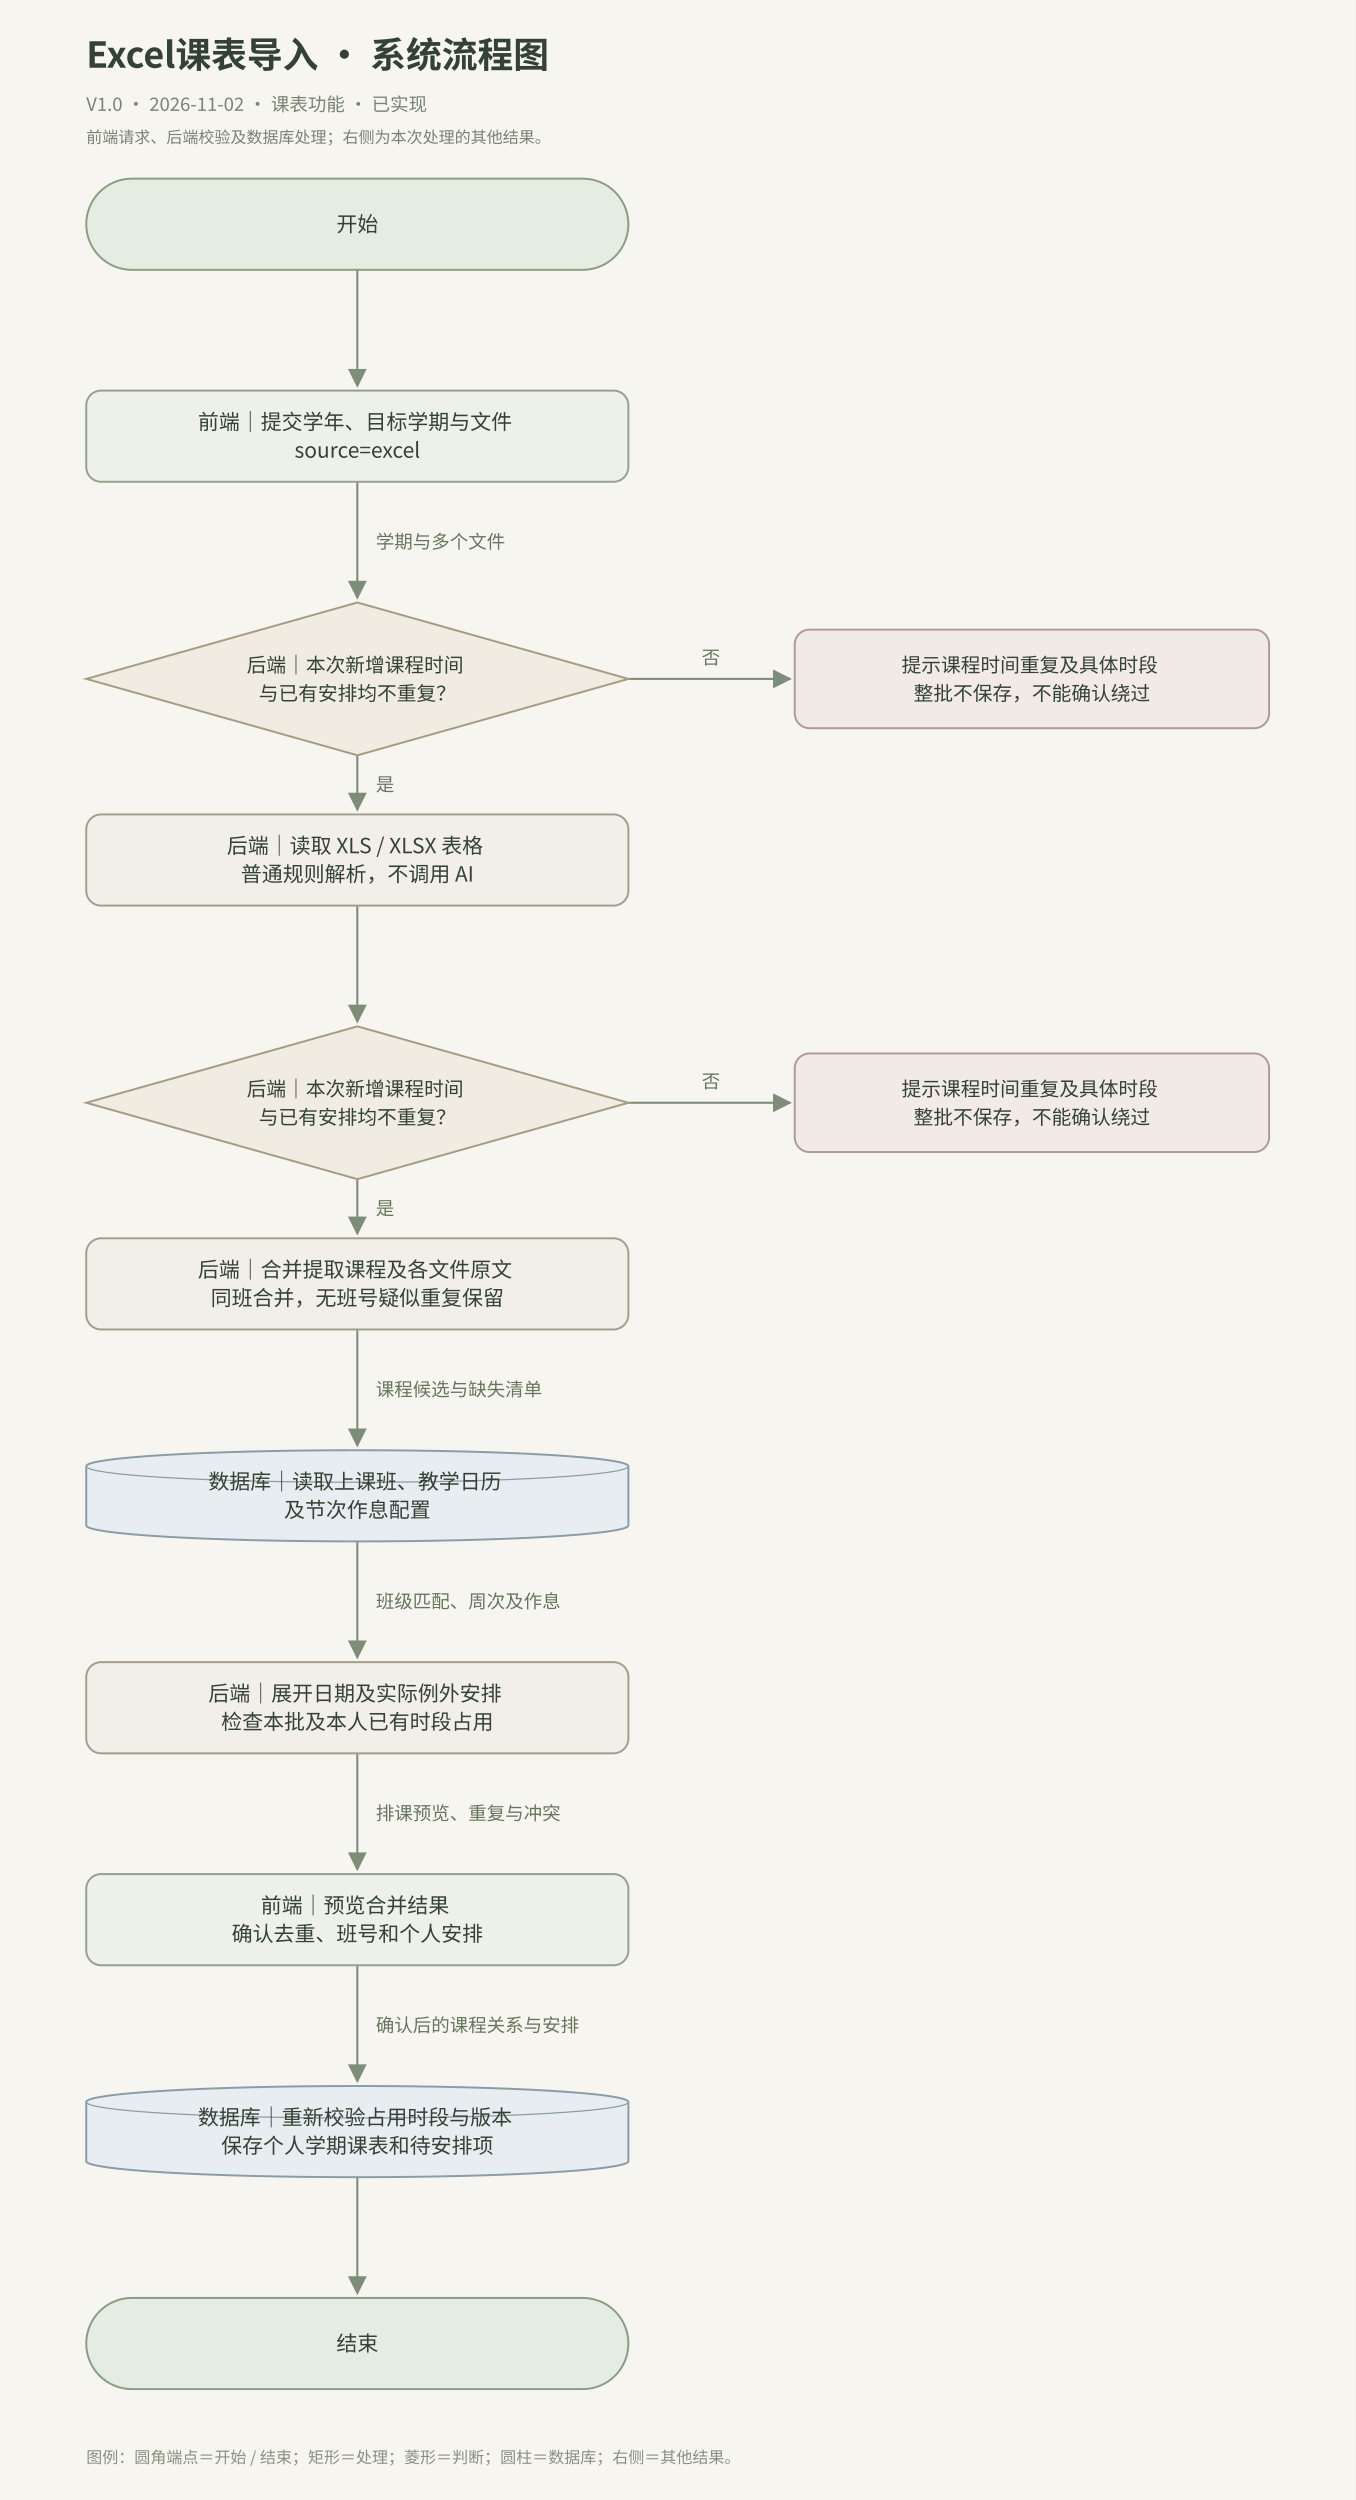
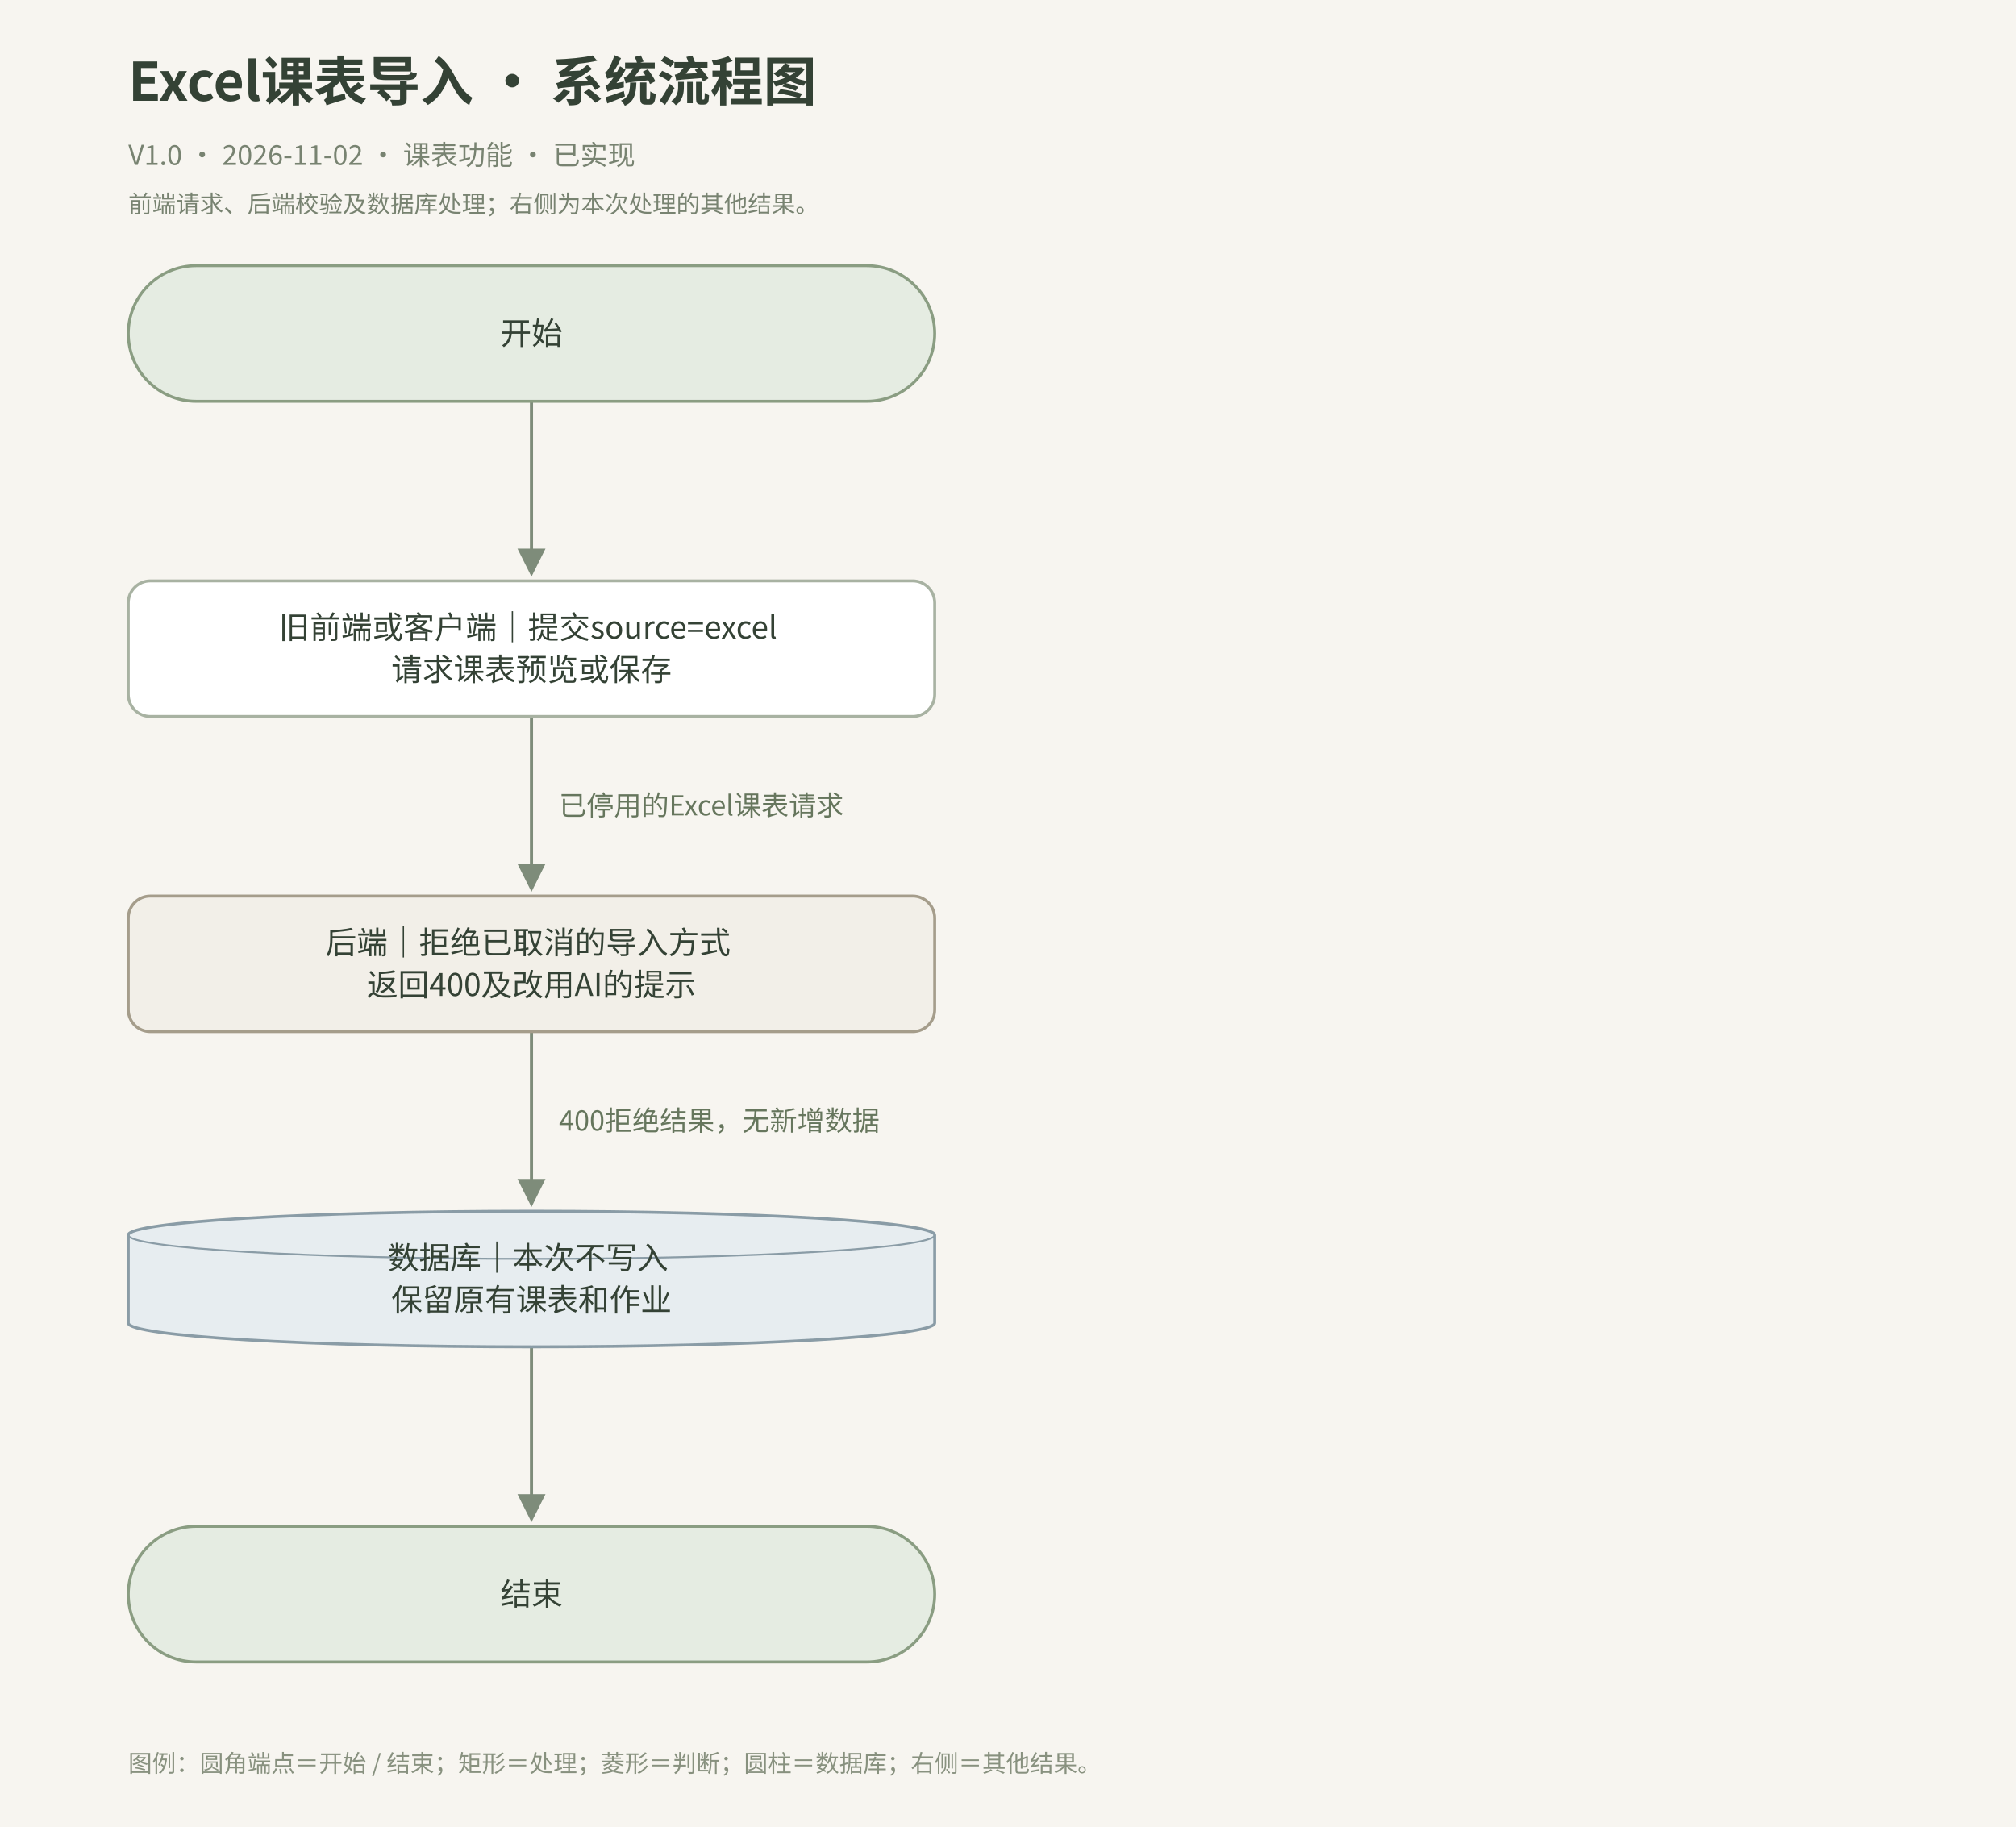
- <svg xmlns="http://www.w3.org/2000/svg" width="1100" height="2029" viewBox="0 0 1100 2029" role="img" aria-labelledby="title desc">
+ <svg xmlns="http://www.w3.org/2000/svg" width="1100" height="997" viewBox="0 0 1100 997" role="img" aria-labelledby="title desc">
  <defs>
    <marker id="arrow" markerWidth="9" markerHeight="9" refX="8" refY="4.5" orient="auto" markerUnits="strokeWidth">
      <path d="M0 0 L9 4.5 L0 9 Z" fill="#7E8C7A" />
    </marker>
  </defs>
-   <rect width="1100" height="2029" fill="#F7F5F0" />
+   <rect width="1100" height="997" fill="#F7F5F0" />
  <g font-family="'Microsoft YaHei','PingFang SC','Noto Sans CJK SC',sans-serif" fill="#344235">
    <text x="70" y="55" font-size="29" font-weight="700">Excel课表导入 · 系统流程图</text>
    <text x="70" y="90" font-size="15" fill="#788371">V1.0 · 2026-11-02 · 课表功能 · 已实现</text>
    <text x="70" y="116" font-size="13" fill="#788371">前端请求、后端校验及数据库处理；右侧为本次处理的其他结果。</text>
    <path d="M290.0 219 L290.0 313" stroke="#7E8C7A" stroke-width="1.7" fill="none" marker-end="url(#arrow)" />
    <path d="M290.0 391 L290.0 485" stroke="#7E8C7A" stroke-width="1.7" fill="none" marker-end="url(#arrow)" />
-     <text x="305.0" y="445.0" font-size="15" fill="#66765D">学期与多个文件</text>
-     <path d="M510 551.0 L641 551.0" stroke="#7E8C7A" stroke-width="1.7" fill="none" marker-end="url(#arrow)" />
-     <text x="569.5" y="539.0" font-size="15" fill="#66765D">否</text>
-     <path d="M290.0 613 L290.0 657" stroke="#7E8C7A" stroke-width="1.7" fill="none" marker-end="url(#arrow)" />
-     <text x="305.0" y="642.0" font-size="15" fill="#66765D">是</text>
+     <text x="305.0" y="445.0" font-size="15" fill="#66765D">已停用的Excel课表请求</text>
+     <path d="M290.0 563 L290.0 657" stroke="#7E8C7A" stroke-width="1.7" fill="none" marker-end="url(#arrow)" />
+     <text x="305.0" y="617.0" font-size="15" fill="#66765D">400拒绝结果，无新增数据</text>
    <path d="M290.0 735 L290.0 829" stroke="#7E8C7A" stroke-width="1.7" fill="none" marker-end="url(#arrow)" />
-     <path d="M510 895.0 L641 895.0" stroke="#7E8C7A" stroke-width="1.7" fill="none" marker-end="url(#arrow)" />
-     <text x="569.5" y="883.0" font-size="15" fill="#66765D">否</text>
-     <path d="M290.0 957 L290.0 1001" stroke="#7E8C7A" stroke-width="1.7" fill="none" marker-end="url(#arrow)" />
-     <text x="305.0" y="986.0" font-size="15" fill="#66765D">是</text>
-     <path d="M290.0 1079 L290.0 1173" stroke="#7E8C7A" stroke-width="1.7" fill="none" marker-end="url(#arrow)" />
-     <text x="305.0" y="1133.0" font-size="15" fill="#66765D">课程候选与缺失清单</text>
-     <path d="M290.0 1251 L290.0 1345" stroke="#7E8C7A" stroke-width="1.7" fill="none" marker-end="url(#arrow)" />
-     <text x="305.0" y="1305.0" font-size="15" fill="#66765D">班级匹配、周次及作息</text>
-     <path d="M290.0 1423 L290.0 1517" stroke="#7E8C7A" stroke-width="1.7" fill="none" marker-end="url(#arrow)" />
-     <text x="305.0" y="1477.0" font-size="15" fill="#66765D">排课预览、重复与冲突</text>
-     <path d="M290.0 1595 L290.0 1689" stroke="#7E8C7A" stroke-width="1.7" fill="none" marker-end="url(#arrow)" />
-     <text x="305.0" y="1649.0" font-size="15" fill="#66765D">确认后的课程关系与安排</text>
-     <path d="M290.0 1767 L290.0 1861" stroke="#7E8C7A" stroke-width="1.7" fill="none" marker-end="url(#arrow)" />
    <rect x="70" y="145" width="440" height="74" rx="37.0" fill="#E5ECE2" stroke="#8A9D82" stroke-width="1.6" />
    <text text-anchor="middle" font-size="17">
      <tspan x="290.0" y="188.0">开始</tspan>
    </text>
-     <rect x="70" y="317" width="440" height="74" rx="12" fill="#EDF1E9" stroke="#95A08D" stroke-width="1.6" />
+     <rect x="70" y="317" width="440" height="74" rx="12" fill="#FFFFFF" stroke="#A8B2A2" stroke-width="1.6" />
    <text text-anchor="middle" font-size="17">
-       <tspan x="290.0" y="348.5">前端｜提交学年、目标学期与文件</tspan>
-       <tspan x="290.0" y="371.5">source=excel</tspan>
+       <tspan x="290.0" y="348.5">旧前端或客户端｜提交source=excel</tspan>
+       <tspan x="290.0" y="371.5">请求课表预览或保存</tspan>
    </text>
-     <polygon points="290.0,489 510,551.0 290.0,613 70,551.0" fill="#F0ECE2" stroke="#A69B83" stroke-width="1.6" />
-     <text text-anchor="middle" font-size="16">
-       <tspan x="290.0" y="545.5">后端｜本次新增课程时间</tspan>
-       <tspan x="290.0" y="568.5">与已有安排均不重复？</tspan>
+     <rect x="70" y="489" width="440" height="74" rx="12" fill="#F2EFE8" stroke="#A59D8B" stroke-width="1.6" />
+     <text text-anchor="middle" font-size="17">
+       <tspan x="290.0" y="520.5">后端｜拒绝已取消的导入方式</tspan>
+       <tspan x="290.0" y="543.5">返回400及改用AI的提示</tspan>
    </text>
-     <rect x="645" y="511.0" width="385" height="80" rx="12" fill="#F2EAE6" stroke="#B09B91" stroke-width="1.6" />
-     <text text-anchor="middle" font-size="16">
-       <tspan x="837.5" y="545.5">提示课程时间重复及具体时段</tspan>
-       <tspan x="837.5" y="568.5">整批不保存，不能确认绕过</tspan>
+     <path d="M70 674 A220.0 13 0 0 1 510 674 L510 722 A220.0 13 0 0 1 70 722 Z" fill="#E7EDF0" stroke="#8A9CA6" stroke-width="1.6" />
+     <path d="M70 674 A220.0 13 0 0 0 510 674" stroke="#8A9CA6" fill="none" />
+     <text text-anchor="middle" font-size="17">
+       <tspan x="290.0" y="692.5">数据库｜本次不写入</tspan>
+       <tspan x="290.0" y="715.5">保留原有课表和作业</tspan>
    </text>
-     <rect x="70" y="661" width="440" height="74" rx="12" fill="#F2EFE8" stroke="#A59D8B" stroke-width="1.6" />
+     <rect x="70" y="833" width="440" height="74" rx="37.0" fill="#E5ECE2" stroke="#8A9D82" stroke-width="1.6" />
    <text text-anchor="middle" font-size="17">
-       <tspan x="290.0" y="692.5">后端｜读取 XLS / XLSX 表格</tspan>
-       <tspan x="290.0" y="715.5">普通规则解析，不调用 AI</tspan>
+       <tspan x="290.0" y="876.0">结束</tspan>
    </text>
-     <polygon points="290.0,833 510,895.0 290.0,957 70,895.0" fill="#F0ECE2" stroke="#A69B83" stroke-width="1.6" />
-     <text text-anchor="middle" font-size="16">
-       <tspan x="290.0" y="889.5">后端｜本次新增课程时间</tspan>
-       <tspan x="290.0" y="912.5">与已有安排均不重复？</tspan>
-     </text>
-     <rect x="645" y="855.0" width="385" height="80" rx="12" fill="#F2EAE6" stroke="#B09B91" stroke-width="1.6" />
-     <text text-anchor="middle" font-size="16">
-       <tspan x="837.5" y="889.5">提示课程时间重复及具体时段</tspan>
-       <tspan x="837.5" y="912.5">整批不保存，不能确认绕过</tspan>
-     </text>
-     <rect x="70" y="1005" width="440" height="74" rx="12" fill="#F2EFE8" stroke="#A59D8B" stroke-width="1.6" />
-     <text text-anchor="middle" font-size="17">
-       <tspan x="290.0" y="1036.5">后端｜合并提取课程及各文件原文</tspan>
-       <tspan x="290.0" y="1059.5">同班合并，无班号疑似重复保留</tspan>
-     </text>
-     <path d="M70 1190 A220.0 13 0 0 1 510 1190 L510 1238 A220.0 13 0 0 1 70 1238 Z" fill="#E7EDF0" stroke="#8A9CA6" stroke-width="1.6" />
-     <path d="M70 1190 A220.0 13 0 0 0 510 1190" stroke="#8A9CA6" fill="none" />
-     <text text-anchor="middle" font-size="17">
-       <tspan x="290.0" y="1208.5">数据库｜读取上课班、教学日历</tspan>
-       <tspan x="290.0" y="1231.5">及节次作息配置</tspan>
-     </text>
-     <rect x="70" y="1349" width="440" height="74" rx="12" fill="#F2EFE8" stroke="#A59D8B" stroke-width="1.6" />
-     <text text-anchor="middle" font-size="17">
-       <tspan x="290.0" y="1380.5">后端｜展开日期及实际例外安排</tspan>
-       <tspan x="290.0" y="1403.5">检查本批及本人已有时段占用</tspan>
-     </text>
-     <rect x="70" y="1521" width="440" height="74" rx="12" fill="#EDF1E9" stroke="#95A08D" stroke-width="1.6" />
-     <text text-anchor="middle" font-size="17">
-       <tspan x="290.0" y="1552.5">前端｜预览合并结果</tspan>
-       <tspan x="290.0" y="1575.5">确认去重、班号和个人安排</tspan>
-     </text>
-     <path d="M70 1706 A220.0 13 0 0 1 510 1706 L510 1754 A220.0 13 0 0 1 70 1754 Z" fill="#E7EDF0" stroke="#8A9CA6" stroke-width="1.6" />
-     <path d="M70 1706 A220.0 13 0 0 0 510 1706" stroke="#8A9CA6" fill="none" />
-     <text text-anchor="middle" font-size="17">
-       <tspan x="290.0" y="1724.5">数据库｜重新校验占用时段与版本</tspan>
-       <tspan x="290.0" y="1747.5">保存个人学期课表和待安排项</tspan>
-     </text>
-     <rect x="70" y="1865" width="440" height="74" rx="37.0" fill="#E5ECE2" stroke="#8A9D82" stroke-width="1.6" />
-     <text text-anchor="middle" font-size="17">
-       <tspan x="290.0" y="1908.0">结束</tspan>
-     </text>
-     <text x="70" y="1999" font-size="13" fill="#88917F">图例：圆角端点＝开始 / 结束；矩形＝处理；菱形＝判断；圆柱＝数据库；右侧＝其他结果。</text>
+     <text x="70" y="967" font-size="13" fill="#88917F">图例：圆角端点＝开始 / 结束；矩形＝处理；菱形＝判断；圆柱＝数据库；右侧＝其他结果。</text>
  </g>
</svg>
